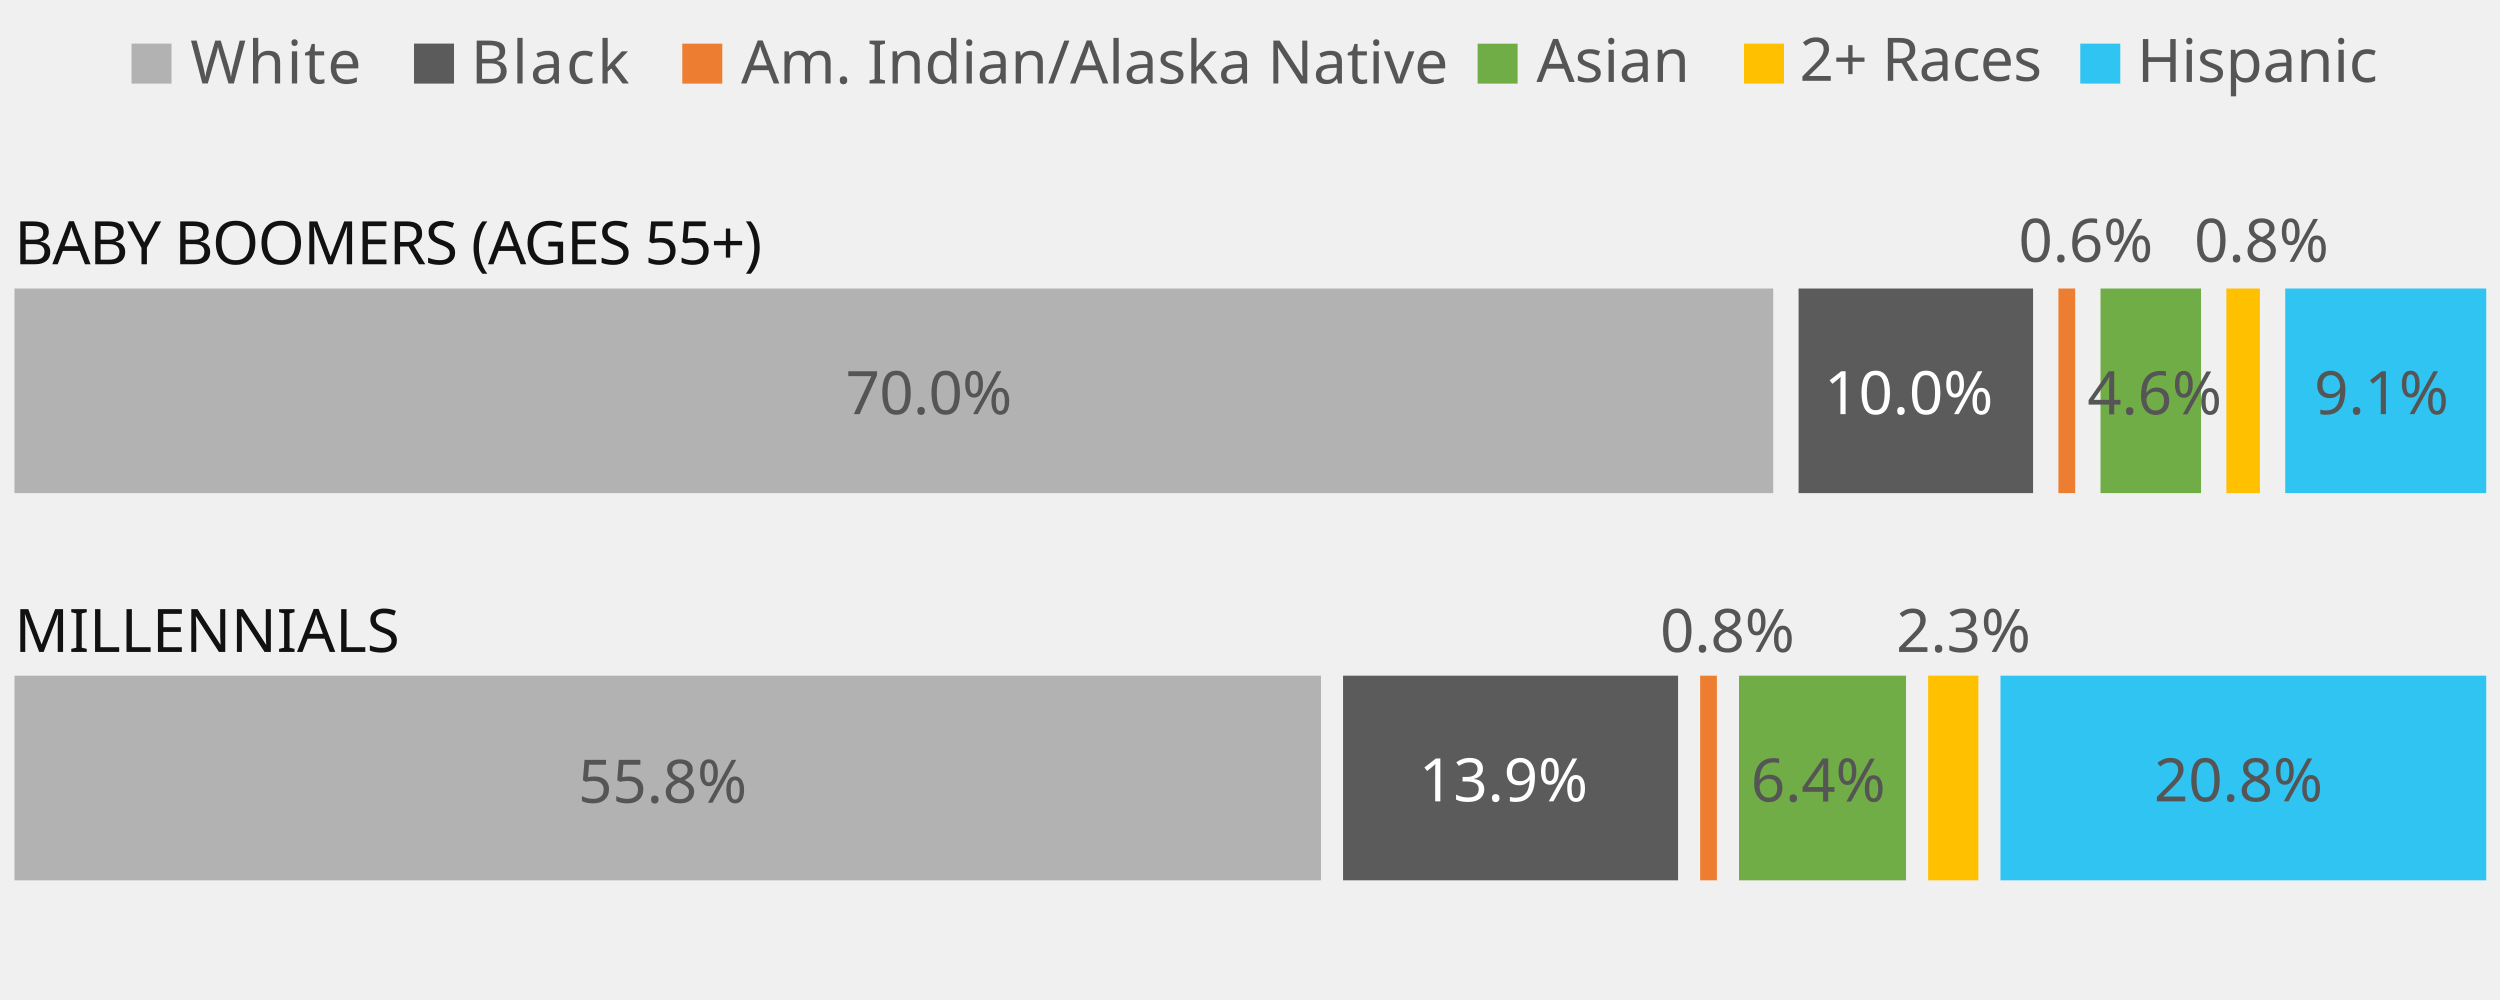
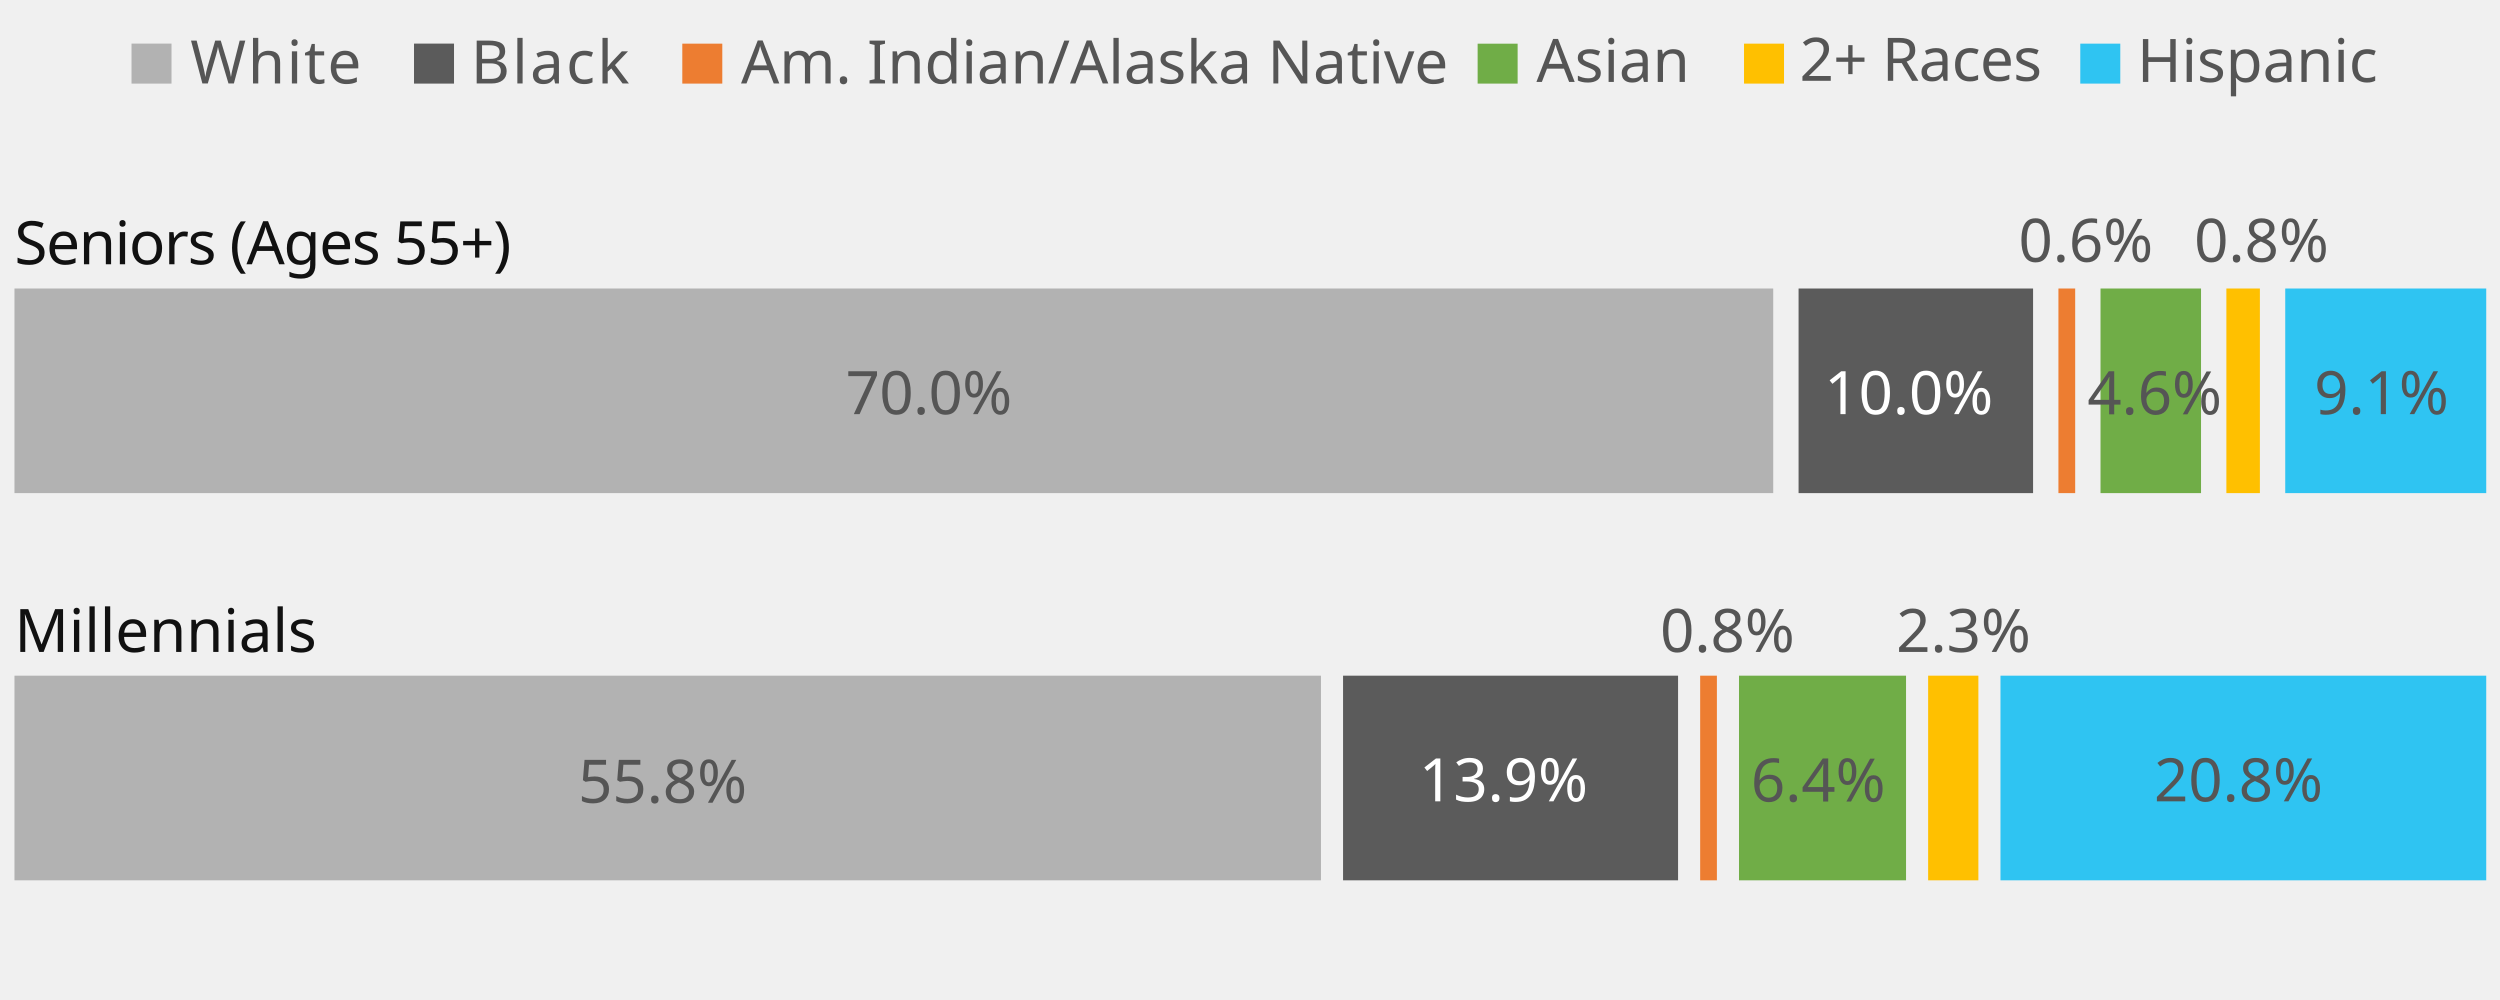
- <svg xmlns="http://www.w3.org/2000/svg" height="300" width="750" version="1.1" viewBox="0 0 750 300" data-name="Layer 1" id="Layer_1">
+ <svg xmlns="http://www.w3.org/2000/svg" id="Layer_1" data-name="Layer 1" viewBox="0 0 750 300" version="1.1" width="750" height="300">
  <defs id="defs4">
    <style id="style2">.cls-1,.cls-34{fill:#b2b2b2;}.cls-1,.cls-11,.cls-15,.cls-25,.cls-27,.cls-33{fill-rule:evenodd;}.cls-2,.cls-40,.cls-48,.cls-7{font-size:13.37px;}.cls-2,.cls-7{fill:#595959;}.cls-2,.cls-48,.cls-7{font-family:Interstate-Light, Interstate-Light;}.cls-3{letter-spacing:0.03em;}.cls-4{letter-spacing:-0.03em;}.cls-5{letter-spacing:0.02em;}.cls-6{letter-spacing:0em;}.cls-7{letter-spacing:0.04em;}.cls-8{letter-spacing:-0.06em;}.cls-9{letter-spacing:-0.01em;}.cls-10{letter-spacing:0em;}.cls-11,.cls-35{fill:#5b5b5b;}.cls-12{letter-spacing:-0.04em;}.cls-13{letter-spacing:0.03em;}.cls-14{letter-spacing:0.02em;}.cls-15,.cls-39{fill:#2fc4f2;}.cls-16{letter-spacing:0em;}.cls-17{letter-spacing:0.03em;}.cls-18{letter-spacing:-0.06em;}.cls-19{letter-spacing:0.06em;}.cls-20{letter-spacing:-0.05em;}.cls-21{letter-spacing:-0.06em;}.cls-22{letter-spacing:0.04em;}.cls-23{letter-spacing:0.02em;}.cls-24{letter-spacing:-0.03em;}.cls-25,.cls-36{fill:#ed7d31;}.cls-26{letter-spacing:0.02em;}.cls-27,.cls-37{fill:#70ad47;}.cls-28{letter-spacing:-0.01em;}.cls-29{letter-spacing:0em;}.cls-30{letter-spacing:0.02em;}.cls-31{letter-spacing:-0.04em;}.cls-32{letter-spacing:0em;}.cls-33,.cls-38{fill:#ffc000;}.cls-40{font-family:Interstate-Bold, Interstate-Bold;}.cls-41{letter-spacing:-0.02em;}.cls-42{letter-spacing:-0.03em;}.cls-43{letter-spacing:-0.01em;}.cls-44{letter-spacing:-0.02em;}.cls-45{letter-spacing:-0.02em;}.cls-46{letter-spacing:-0.01em;}.cls-47{letter-spacing:0em;}.cls-48{fill:#fff;}</style>
  </defs>
-   <g id="g4581" transform="translate(-26.09979)">
-     <g id="g4782" transform="translate(58,-26.5488)">
-       <polygon transform="matrix(0.794176,0,0,0.795756,-163.4791,29.00546)" style="fill:#b2b2b2;fill-rule:evenodd" id="polygon8" points="230.47,13.35 230.47,28.43 215.36,28.43 215.36,13.35 " class="cls-1" />
-       <text y="51.589" x="25.186" style="font-style:normal;font-variant:normal;font-weight:normal;font-stretch:normal;font-size:18px;font-family:'PT Serif';-inkscape-font-specification:'PT Serif';fill:#555555;fill-opacity:1" id="text20" class="cls-2">
-         <tspan style="font-style:normal;font-variant:normal;font-weight:normal;font-stretch:normal;font-family:'PT Serif';-inkscape-font-specification:'PT Serif';letter-spacing:0.03em;fill:#555555;fill-opacity:1" id="tspan10" class="cls-3">White</tspan>
+   <g transform="translate(-26.09979)" id="g4581">
+     <g transform="translate(58,-26.5488)" id="g4782">
+       <polygon class="cls-1" points="230.47,13.35 230.47,28.43 215.36,28.43 215.36,13.35 " id="polygon8" style="fill:#b2b2b2;fill-rule:evenodd" transform="matrix(0.794176,0,0,0.795756,-163.4791,29.00546)" />
+       <text class="cls-2" id="text20" style="font-style:normal;font-variant:normal;font-weight:normal;font-stretch:normal;font-size:18px;font-family:'PT Serif';-inkscape-font-specification:'PT Serif';fill:#555555;fill-opacity:1" x="25.186" y="51.589">
+         <tspan class="cls-3" id="tspan10" style="font-style:normal;font-variant:normal;font-weight:normal;font-stretch:normal;font-family:'PT Serif';-inkscape-font-specification:'PT Serif';letter-spacing:0.03em;fill:#555555;fill-opacity:1">White</tspan>
      </text>
    </g>
-     <g id="g4777" transform="translate(51.20988,-26.5488)">
-       <text y="51.589" x="116.145" style="font-style:normal;font-variant:normal;font-weight:normal;font-stretch:normal;font-size:18px;font-family:'PT Serif';-inkscape-font-specification:'PT Serif';letter-spacing:0.04em;fill:#555555;fill-opacity:1" id="text30" class="cls-7">Black</text>
-       <polygon transform="matrix(0.794176,0,0,0.795756,-126.6667,29.00546)" style="fill:#5b5b5b;fill-rule:evenodd" id="polygon32" points="284.27,13.35 299.38,13.35 299.38,28.43 284.27,28.43 " class="cls-11" />
+     <g transform="translate(51.20988,-26.5488)" id="g4777">
+       <text class="cls-7" id="text30" style="font-style:normal;font-variant:normal;font-weight:normal;font-stretch:normal;font-size:18px;font-family:'PT Serif';-inkscape-font-specification:'PT Serif';letter-spacing:0.04em;fill:#555555;fill-opacity:1" x="116.145" y="51.589">Black</text>
+       <polygon class="cls-11" points="284.27,13.35 299.38,13.35 299.38,28.43 284.27,28.43 " id="polygon32" style="fill:#5b5b5b;fill-rule:evenodd" transform="matrix(0.794176,0,0,0.795756,-126.6667,29.00546)" />
    </g>
-     <g id="g4758" transform="translate(5.999998,-26.5488)">
-       <text y="51.129" x="661.225" style="font-style:normal;font-variant:normal;font-weight:normal;font-stretch:normal;font-size:18px;font-family:'PT Serif';-inkscape-font-specification:'PT Serif';fill:#555555;fill-opacity:1" id="text50" class="cls-2">Hispanic</text>
-       <polygon transform="matrix(0.794702,0,0,0.794702,96.332,29.03542)" style="fill:#2fc4f2;fill-rule:evenodd" id="polygon52" points="704.48,28.43 689.38,28.43 689.38,13.35 704.48,13.35 " class="cls-15" />
+     <g transform="translate(5.999998,-26.5488)" id="g4758">
+       <text class="cls-2" id="text50" style="font-style:normal;font-variant:normal;font-weight:normal;font-stretch:normal;font-size:18px;font-family:'PT Serif';-inkscape-font-specification:'PT Serif';fill:#555555;fill-opacity:1" x="661.225" y="51.129">Hispanic</text>
+       <polygon class="cls-15" points="704.48,28.43 689.38,28.43 689.38,13.35 704.48,13.35 " id="polygon52" style="fill:#2fc4f2;fill-rule:evenodd" transform="matrix(0.794702,0,0,0.794702,96.332,29.03542)" />
    </g>
-     <g id="g4773" transform="translate(44.82915,-26.5488)">
-       <text y="51.589" x="203.58" style="font-style:normal;font-variant:normal;font-weight:normal;font-stretch:normal;font-size:18px;font-family:'PT Serif';-inkscape-font-specification:'PT Serif';fill:#555555;fill-opacity:1" id="text98" class="cls-2">
-         <tspan style="font-style:normal;font-variant:normal;font-weight:normal;font-stretch:normal;font-family:'PT Serif';-inkscape-font-specification:'PT Serif';letter-spacing:0em;fill:#555555;fill-opacity:1" id="tspan54" class="cls-16">Am. Indian/Alaska Native</tspan>
+     <g transform="translate(44.82915,-26.5488)" id="g4773">
+       <text class="cls-2" id="text98" style="font-style:normal;font-variant:normal;font-weight:normal;font-stretch:normal;font-size:18px;font-family:'PT Serif';-inkscape-font-specification:'PT Serif';fill:#555555;fill-opacity:1" x="203.58" y="51.589">
+         <tspan class="cls-16" id="tspan54" style="font-style:normal;font-variant:normal;font-weight:normal;font-stretch:normal;font-family:'PT Serif';-inkscape-font-specification:'PT Serif';letter-spacing:0em;fill:#555555;fill-opacity:1">Am. Indian/Alaska Native</tspan>
      </text>
-       <polygon transform="matrix(0.794702,0,0,0.794702,-92.58404,29.03542)" style="fill:#ed7d31;fill-rule:evenodd" id="polygon100" points="350.5,13.35 365.6,13.35 365.6,28.43 350.5,28.43 " class="cls-25" />
+       <polygon class="cls-25" points="350.5,13.35 365.6,13.35 365.6,28.43 350.5,28.43 " id="polygon100" style="fill:#ed7d31;fill-rule:evenodd" transform="matrix(0.794702,0,0,0.794702,-92.58404,29.03542)" />
    </g>
-     <g id="g4768" transform="translate(20.94309,-26.5488)">
-       <text y="51.129" x="466.078" style="font-style:normal;font-variant:normal;font-weight:normal;font-stretch:normal;font-size:18px;font-family:'PT Serif';-inkscape-font-specification:'PT Serif';fill:#555555;fill-opacity:1" id="text112" class="cls-2">
-         <tspan style="font-style:normal;font-variant:normal;font-weight:normal;font-stretch:normal;font-family:'PT Serif';-inkscape-font-specification:'PT Serif';letter-spacing:0em;fill:#555555;fill-opacity:1" id="tspan102" class="cls-16">Asian</tspan>
+     <g transform="translate(20.94309,-26.5488)" id="g4768">
+       <text class="cls-2" id="text112" style="font-style:normal;font-variant:normal;font-weight:normal;font-stretch:normal;font-size:18px;font-family:'PT Serif';-inkscape-font-specification:'PT Serif';fill:#555555;fill-opacity:1" x="466.078" y="51.129">
+         <tspan class="cls-16" id="tspan102" style="font-style:normal;font-variant:normal;font-weight:normal;font-stretch:normal;font-family:'PT Serif';-inkscape-font-specification:'PT Serif';letter-spacing:0em;fill:#555555;fill-opacity:1">Asian</tspan>
      </text>
-       <polygon transform="matrix(0.794176,0,0,0.794176,24.92131,29.05038)" style="fill:#70ad47;fill-rule:evenodd" id="polygon114" points="548.4,28.43 533.29,28.43 533.29,13.35 548.4,13.35 " class="cls-27" />
+       <polygon class="cls-27" points="548.4,28.43 533.29,28.43 533.29,13.35 548.4,13.35 " id="polygon114" style="fill:#70ad47;fill-rule:evenodd" transform="matrix(0.794176,0,0,0.794176,24.92131,29.05038)" />
    </g>
-     <g id="g4763" transform="translate(14.69006,-26.5488)">
-       <text y="50.789" x="551.277" style="font-style:normal;font-variant:normal;font-weight:normal;font-stretch:normal;font-size:18px;font-family:'PT Serif';-inkscape-font-specification:'PT Serif';fill:#555555;fill-opacity:1" id="text132" class="cls-2">
-         <tspan style="font-style:normal;font-variant:normal;font-weight:normal;font-stretch:normal;font-family:'PT Serif';-inkscape-font-specification:'PT Serif';letter-spacing:-0.01em;fill:#555555;fill-opacity:1" id="tspan116" class="cls-28">2+ Races</tspan>
+     <g transform="translate(14.69006,-26.5488)" id="g4763">
+       <text class="cls-2" id="text132" style="font-style:normal;font-variant:normal;font-weight:normal;font-stretch:normal;font-size:18px;font-family:'PT Serif';-inkscape-font-specification:'PT Serif';fill:#555555;fill-opacity:1" x="551.277" y="50.789">
+         <tspan class="cls-28" id="tspan116" style="font-style:normal;font-variant:normal;font-weight:normal;font-stretch:normal;font-family:'PT Serif';-inkscape-font-specification:'PT Serif';letter-spacing:-0.01em;fill:#555555;fill-opacity:1">2+ Races</tspan>
      </text>
-       <polygon transform="matrix(0.794702,0,0,0.794702,57.30194,29.03542)" style="fill:#ffc000;fill-rule:evenodd" id="polygon134" points="600.62,28.43 600.62,13.35 615.72,13.35 615.72,28.43 " class="cls-33" />
+       <polygon class="cls-33" points="600.62,28.43 600.62,13.35 615.72,13.35 615.72,28.43 " id="polygon134" style="fill:#ffc000;fill-rule:evenodd" transform="matrix(0.794702,0,0,0.794702,57.30194,29.03542)" />
    </g>
  </g>
-   <text y="79.273" x="4.34" style="font-style:normal;font-variant:normal;font-weight:normal;font-stretch:normal;font-size:18px;font-family:'PT Serif';-inkscape-font-specification:'PT Serif';fill:#111111;fill-opacity:1" id="text174" class="cls-40">
-     <tspan style="font-style:normal;font-variant:normal;font-weight:normal;font-stretch:normal;font-family:'PT Serif';-inkscape-font-specification:'PT Serif';letter-spacing:-0.02em;fill:#111111;fill-opacity:1" id="tspan148" class="cls-41">BABY BOOMERS (AGES 55+)</tspan>
+   <text class="cls-40" id="text174" style="font-style:normal;font-variant:normal;font-weight:normal;font-stretch:normal;font-size:18px;font-family:'PT Serif';-inkscape-font-specification:'PT Serif';fill:#111111;fill-opacity:1" x="4.34" y="79.273">
+     <tspan class="cls-41" id="tspan148" style="font-style:normal;font-variant:normal;font-weight:normal;font-stretch:normal;font-family:'PT Serif';-inkscape-font-specification:'PT Serif';letter-spacing:-0.02em;fill:#111111;fill-opacity:1">Seniors (Ages 55+)</tspan>
  </text>
-   <text y="78.533" x="605.554" style="font-style:normal;font-variant:normal;font-weight:normal;font-stretch:normal;font-size:18px;font-family:'PT Serif';-inkscape-font-specification:'PT Serif';fill:#555555;fill-opacity:1" id="text184" class="cls-2">0.6%</text>
-   <text y="78.533" x="658.254" style="font-style:normal;font-variant:normal;font-weight:normal;font-stretch:normal;font-size:18px;font-family:'PT Serif';-inkscape-font-specification:'PT Serif';fill:#555555;fill-opacity:1" id="text188" class="cls-2">0.8%</text>
-   <text y="195.59" x="4.34" style="font-style:normal;font-variant:normal;font-weight:normal;font-stretch:normal;font-size:18px;font-family:'PT Serif';-inkscape-font-specification:'PT Serif';fill:#111111;fill-opacity:1" id="text204" class="cls-40">MILLENNIALS</text>
-   <text y="195.59" x="498.034" style="font-style:normal;font-variant:normal;font-weight:normal;font-stretch:normal;font-size:18px;font-family:'PT Serif';-inkscape-font-specification:'PT Serif';fill:#555555;fill-opacity:1" id="text210" class="cls-2">0.8%</text>
-   <text y="195.59" x="568.864" style="font-style:normal;font-variant:normal;font-weight:normal;font-stretch:normal;font-size:18px;font-family:'PT Serif';-inkscape-font-specification:'PT Serif';fill:#555555;fill-opacity:1" id="text214" class="cls-2">2.3%</text>
-   <g transform="translate(0,-39)" id="g4820">
-     <polygon class="cls-34" points="4.34,217.08 4.34,161.72 565.5,161.72 565.5,217.08 " id="polygon192" style="fill:#b2b2b2" transform="matrix(0.6984627,0,0,1.108995,1.308672,62.35634)" />
-     <polygon class="cls-35" points="574.99,217.08 574.99,161.72 718.88,161.72 718.88,217.08 " id="polygon194" style="fill:#5b5b5b" transform="matrix(0.6984627,0,0,1.108995,1.308672,62.35634)" />
-     <polygon class="cls-36" points="728.37,217.08 728.37,161.72 735.56,161.72 735.56,217.08 " id="polygon196" style="fill:#ed7d31" transform="matrix(0.6984627,0,0,1.108995,1.308672,62.35634)" />
-     <polygon class="cls-37" points="745.05,217.08 745.05,161.72 816.8,161.72 816.8,217.08 " id="polygon198" style="fill:#70ad47" transform="matrix(0.6984627,0,0,1.108995,1.308672,62.35634)" />
-     <polygon class="cls-38" points="826.29,217.08 826.29,161.72 847.87,161.72 847.87,217.08 " id="polygon200" style="fill:#ffc000" transform="matrix(0.6984627,0,0,1.108995,1.308672,62.35634)" />
-     <polygon class="cls-39" points="857.36,217.08 857.36,161.72 1066,161.72 1066,217.08 " id="polygon202" style="fill:#2fc4f2" transform="matrix(0.6984627,0,0,1.108995,1.308672,62.35634)" />
-     <text class="cls-48" id="text206" style="font-style:normal;font-variant:normal;font-weight:normal;font-stretch:normal;font-size:18px;font-family:'PT Serif';-inkscape-font-specification:'PT Serif';fill:#555555;fill-opacity:1" x="173.436" y="279.83">55.8%</text>
-     <text class="cls-48" id="text208" style="font-style:normal;font-variant:normal;font-weight:normal;font-stretch:normal;font-size:18px;font-family:'PT Serif';-inkscape-font-specification:'PT Serif';fill:#ffffff;fill-opacity:1" x="425.71" y="279.4">13.9%</text>
-     <text class="cls-48" id="text212" style="font-style:normal;font-variant:normal;font-weight:normal;font-stretch:normal;font-size:18px;font-family:'PT Serif';-inkscape-font-specification:'PT Serif';fill:#555555;fill-opacity:1" x="525.279" y="279.46">6.4%</text>
-     <text class="cls-48" id="text216" style="font-style:normal;font-variant:normal;font-weight:normal;font-stretch:normal;font-size:18px;font-family:'PT Serif';-inkscape-font-specification:'PT Serif';fill:#555555;fill-opacity:1" x="646.207" y="279.4">20.8%</text>
+   <text class="cls-2" id="text184" style="font-style:normal;font-variant:normal;font-weight:normal;font-stretch:normal;font-size:18px;font-family:'PT Serif';-inkscape-font-specification:'PT Serif';fill:#555555;fill-opacity:1" x="605.554" y="78.533">0.6%</text>
+   <text class="cls-2" id="text188" style="font-style:normal;font-variant:normal;font-weight:normal;font-stretch:normal;font-size:18px;font-family:'PT Serif';-inkscape-font-specification:'PT Serif';fill:#555555;fill-opacity:1" x="658.254" y="78.533">0.8%</text>
+   <text class="cls-40" id="text204" style="font-style:normal;font-variant:normal;font-weight:normal;font-stretch:normal;font-size:18px;font-family:'PT Serif';-inkscape-font-specification:'PT Serif';fill:#111111;fill-opacity:1" x="4.34" y="195.59">Millennials</text>
+   <text class="cls-2" id="text210" style="font-style:normal;font-variant:normal;font-weight:normal;font-stretch:normal;font-size:18px;font-family:'PT Serif';-inkscape-font-specification:'PT Serif';fill:#555555;fill-opacity:1" x="498.034" y="195.59">0.8%</text>
+   <text class="cls-2" id="text214" style="font-style:normal;font-variant:normal;font-weight:normal;font-stretch:normal;font-size:18px;font-family:'PT Serif';-inkscape-font-specification:'PT Serif';fill:#555555;fill-opacity:1" x="568.864" y="195.59">2.3%</text>
+   <g id="g4820" transform="translate(0,-39)">
+     <polygon transform="matrix(0.6984627,0,0,1.108995,1.308672,62.35634)" style="fill:#b2b2b2" id="polygon192" points="4.34,217.08 4.34,161.72 565.5,161.72 565.5,217.08 " class="cls-34" />
+     <polygon transform="matrix(0.6984627,0,0,1.108995,1.308672,62.35634)" style="fill:#5b5b5b" id="polygon194" points="574.99,217.08 574.99,161.72 718.88,161.72 718.88,217.08 " class="cls-35" />
+     <polygon transform="matrix(0.6984627,0,0,1.108995,1.308672,62.35634)" style="fill:#ed7d31" id="polygon196" points="728.37,217.08 728.37,161.72 735.56,161.72 735.56,217.08 " class="cls-36" />
+     <polygon transform="matrix(0.6984627,0,0,1.108995,1.308672,62.35634)" style="fill:#70ad47" id="polygon198" points="745.05,217.08 745.05,161.72 816.8,161.72 816.8,217.08 " class="cls-37" />
+     <polygon transform="matrix(0.6984627,0,0,1.108995,1.308672,62.35634)" style="fill:#ffc000" id="polygon200" points="826.29,217.08 826.29,161.72 847.87,161.72 847.87,217.08 " class="cls-38" />
+     <polygon transform="matrix(0.6984627,0,0,1.108995,1.308672,62.35634)" style="fill:#2fc4f2" id="polygon202" points="857.36,217.08 857.36,161.72 1066,161.72 1066,217.08 " class="cls-39" />
+     <text y="279.83" x="173.436" style="font-style:normal;font-variant:normal;font-weight:normal;font-stretch:normal;font-size:18px;font-family:'PT Serif';-inkscape-font-specification:'PT Serif';fill:#555555;fill-opacity:1" id="text206" class="cls-48">55.8%</text>
+     <text y="279.4" x="425.71" style="font-style:normal;font-variant:normal;font-weight:normal;font-stretch:normal;font-size:18px;font-family:'PT Serif';-inkscape-font-specification:'PT Serif';fill:#ffffff;fill-opacity:1" id="text208" class="cls-48">13.9%</text>
+     <text y="279.46" x="525.279" style="font-style:normal;font-variant:normal;font-weight:normal;font-stretch:normal;font-size:18px;font-family:'PT Serif';-inkscape-font-specification:'PT Serif';fill:#555555;fill-opacity:1" id="text212" class="cls-48">6.4%</text>
+     <text y="279.4" x="646.207" style="font-style:normal;font-variant:normal;font-weight:normal;font-stretch:normal;font-size:18px;font-family:'PT Serif';-inkscape-font-specification:'PT Serif';fill:#555555;fill-opacity:1" id="text216" class="cls-48">20.8%</text>
  </g>
-   <g transform="translate(0,-39)" id="g4833">
-     <polygon class="cls-34" points="759.75,122.92 4.34,122.92 4.34,67.57 759.75,67.57 " id="polygon136" style="fill:#b2b2b2" transform="matrix(0.6984627,0,0,1.108995,1.308672,50.61877)" />
-     <polygon class="cls-35" points="871.36,122.92 770.64,122.92 770.64,67.57 871.36,67.57 " id="polygon138" style="fill:#5b5b5b" transform="matrix(0.6984627,0,0,1.108995,1.308672,50.61877)" />
-     <polygon class="cls-36" points="889.45,122.92 882.25,122.92 882.25,67.57 889.45,67.57 " id="polygon140" style="fill:#ed7d31" transform="matrix(0.6984627,0,0,1.108995,1.308672,50.61877)" />
-     <polygon class="cls-37" points="943.5,122.92 900.33,122.92 900.33,67.57 943.5,67.57 " id="polygon142" style="fill:#70ad47" transform="matrix(0.6984627,0,0,1.108995,1.308672,50.61877)" />
-     <polygon class="cls-38" points="968.78,122.92 954.39,122.92 954.39,67.57 968.78,67.57 " id="polygon144" style="fill:#ffc000" transform="matrix(0.6984627,0,0,1.108995,1.308672,50.61877)" />
-     <polygon class="cls-39" points="1066,122.92 979.67,122.92 979.67,67.57 1066,67.57 " id="polygon146" style="fill:#2fc4f2" transform="matrix(0.6984627,0,0,1.108995,1.308672,50.61877)" />
-     <text class="cls-48" id="text180" style="font-style:normal;font-variant:normal;font-weight:normal;font-stretch:normal;font-size:18px;font-family:'PT Serif';-inkscape-font-specification:'PT Serif';fill:#555555;fill-opacity:1" x="253.691" y="163.245">
-       <tspan class="cls-9" id="tspan176" style="font-style:normal;font-variant:normal;font-weight:normal;font-stretch:normal;font-family:'PT Serif';-inkscape-font-specification:'PT Serif';letter-spacing:-0.01em;fill:#555555;fill-opacity:1">70.0%</tspan>
+   <g id="g4833" transform="translate(0,-39)">
+     <polygon transform="matrix(0.6984627,0,0,1.108995,1.308672,50.61877)" style="fill:#b2b2b2" id="polygon136" points="759.75,122.92 4.34,122.92 4.34,67.57 759.75,67.57 " class="cls-34" />
+     <polygon transform="matrix(0.6984627,0,0,1.108995,1.308672,50.61877)" style="fill:#5b5b5b" id="polygon138" points="871.36,122.92 770.64,122.92 770.64,67.57 871.36,67.57 " class="cls-35" />
+     <polygon transform="matrix(0.6984627,0,0,1.108995,1.308672,50.61877)" style="fill:#ed7d31" id="polygon140" points="889.45,122.92 882.25,122.92 882.25,67.57 889.45,67.57 " class="cls-36" />
+     <polygon transform="matrix(0.6984627,0,0,1.108995,1.308672,50.61877)" style="fill:#70ad47" id="polygon142" points="943.5,122.92 900.33,122.92 900.33,67.57 943.5,67.57 " class="cls-37" />
+     <polygon transform="matrix(0.6984627,0,0,1.108995,1.308672,50.61877)" style="fill:#ffc000" id="polygon144" points="968.78,122.92 954.39,122.92 954.39,67.57 968.78,67.57 " class="cls-38" />
+     <polygon transform="matrix(0.6984627,0,0,1.108995,1.308672,50.61877)" style="fill:#2fc4f2" id="polygon146" points="1066,122.92 979.67,122.92 979.67,67.57 1066,67.57 " class="cls-39" />
+     <text y="163.245" x="253.691" style="font-style:normal;font-variant:normal;font-weight:normal;font-stretch:normal;font-size:18px;font-family:'PT Serif';-inkscape-font-specification:'PT Serif';fill:#555555;fill-opacity:1" id="text180" class="cls-48">
+       <tspan style="font-style:normal;font-variant:normal;font-weight:normal;font-stretch:normal;font-family:'PT Serif';-inkscape-font-specification:'PT Serif';letter-spacing:-0.01em;fill:#555555;fill-opacity:1" id="tspan176" class="cls-9">70.0%</tspan>
    </text>
-     <text class="cls-48" id="text182" style="font-style:normal;font-variant:normal;font-weight:normal;font-stretch:normal;font-size:18px;font-family:'PT Serif';-inkscape-font-specification:'PT Serif';fill:#ffffff;fill-opacity:1" x="547.287" y="163.245">10.0%</text>
-     <text class="cls-48" id="text186" style="font-style:normal;font-variant:normal;font-weight:normal;font-stretch:normal;font-size:18px;font-family:'PT Serif';-inkscape-font-specification:'PT Serif';fill:#555555;fill-opacity:1" x="626.205" y="163.305">4.6%</text>
-     <text class="cls-48" id="text190" style="font-style:normal;font-variant:normal;font-weight:normal;font-stretch:normal;font-size:18px;font-family:'PT Serif';-inkscape-font-specification:'PT Serif';fill:#555555;fill-opacity:1" x="694.264" y="163.245">9.1%</text>
+     <text y="163.245" x="547.287" style="font-style:normal;font-variant:normal;font-weight:normal;font-stretch:normal;font-size:18px;font-family:'PT Serif';-inkscape-font-specification:'PT Serif';fill:#ffffff;fill-opacity:1" id="text182" class="cls-48">10.0%</text>
+     <text y="163.305" x="626.205" style="font-style:normal;font-variant:normal;font-weight:normal;font-stretch:normal;font-size:18px;font-family:'PT Serif';-inkscape-font-specification:'PT Serif';fill:#555555;fill-opacity:1" id="text186" class="cls-48">4.6%</text>
+     <text y="163.245" x="694.264" style="font-style:normal;font-variant:normal;font-weight:normal;font-stretch:normal;font-size:18px;font-family:'PT Serif';-inkscape-font-specification:'PT Serif';fill:#555555;fill-opacity:1" id="text190" class="cls-48">9.1%</text>
  </g>
</svg>
